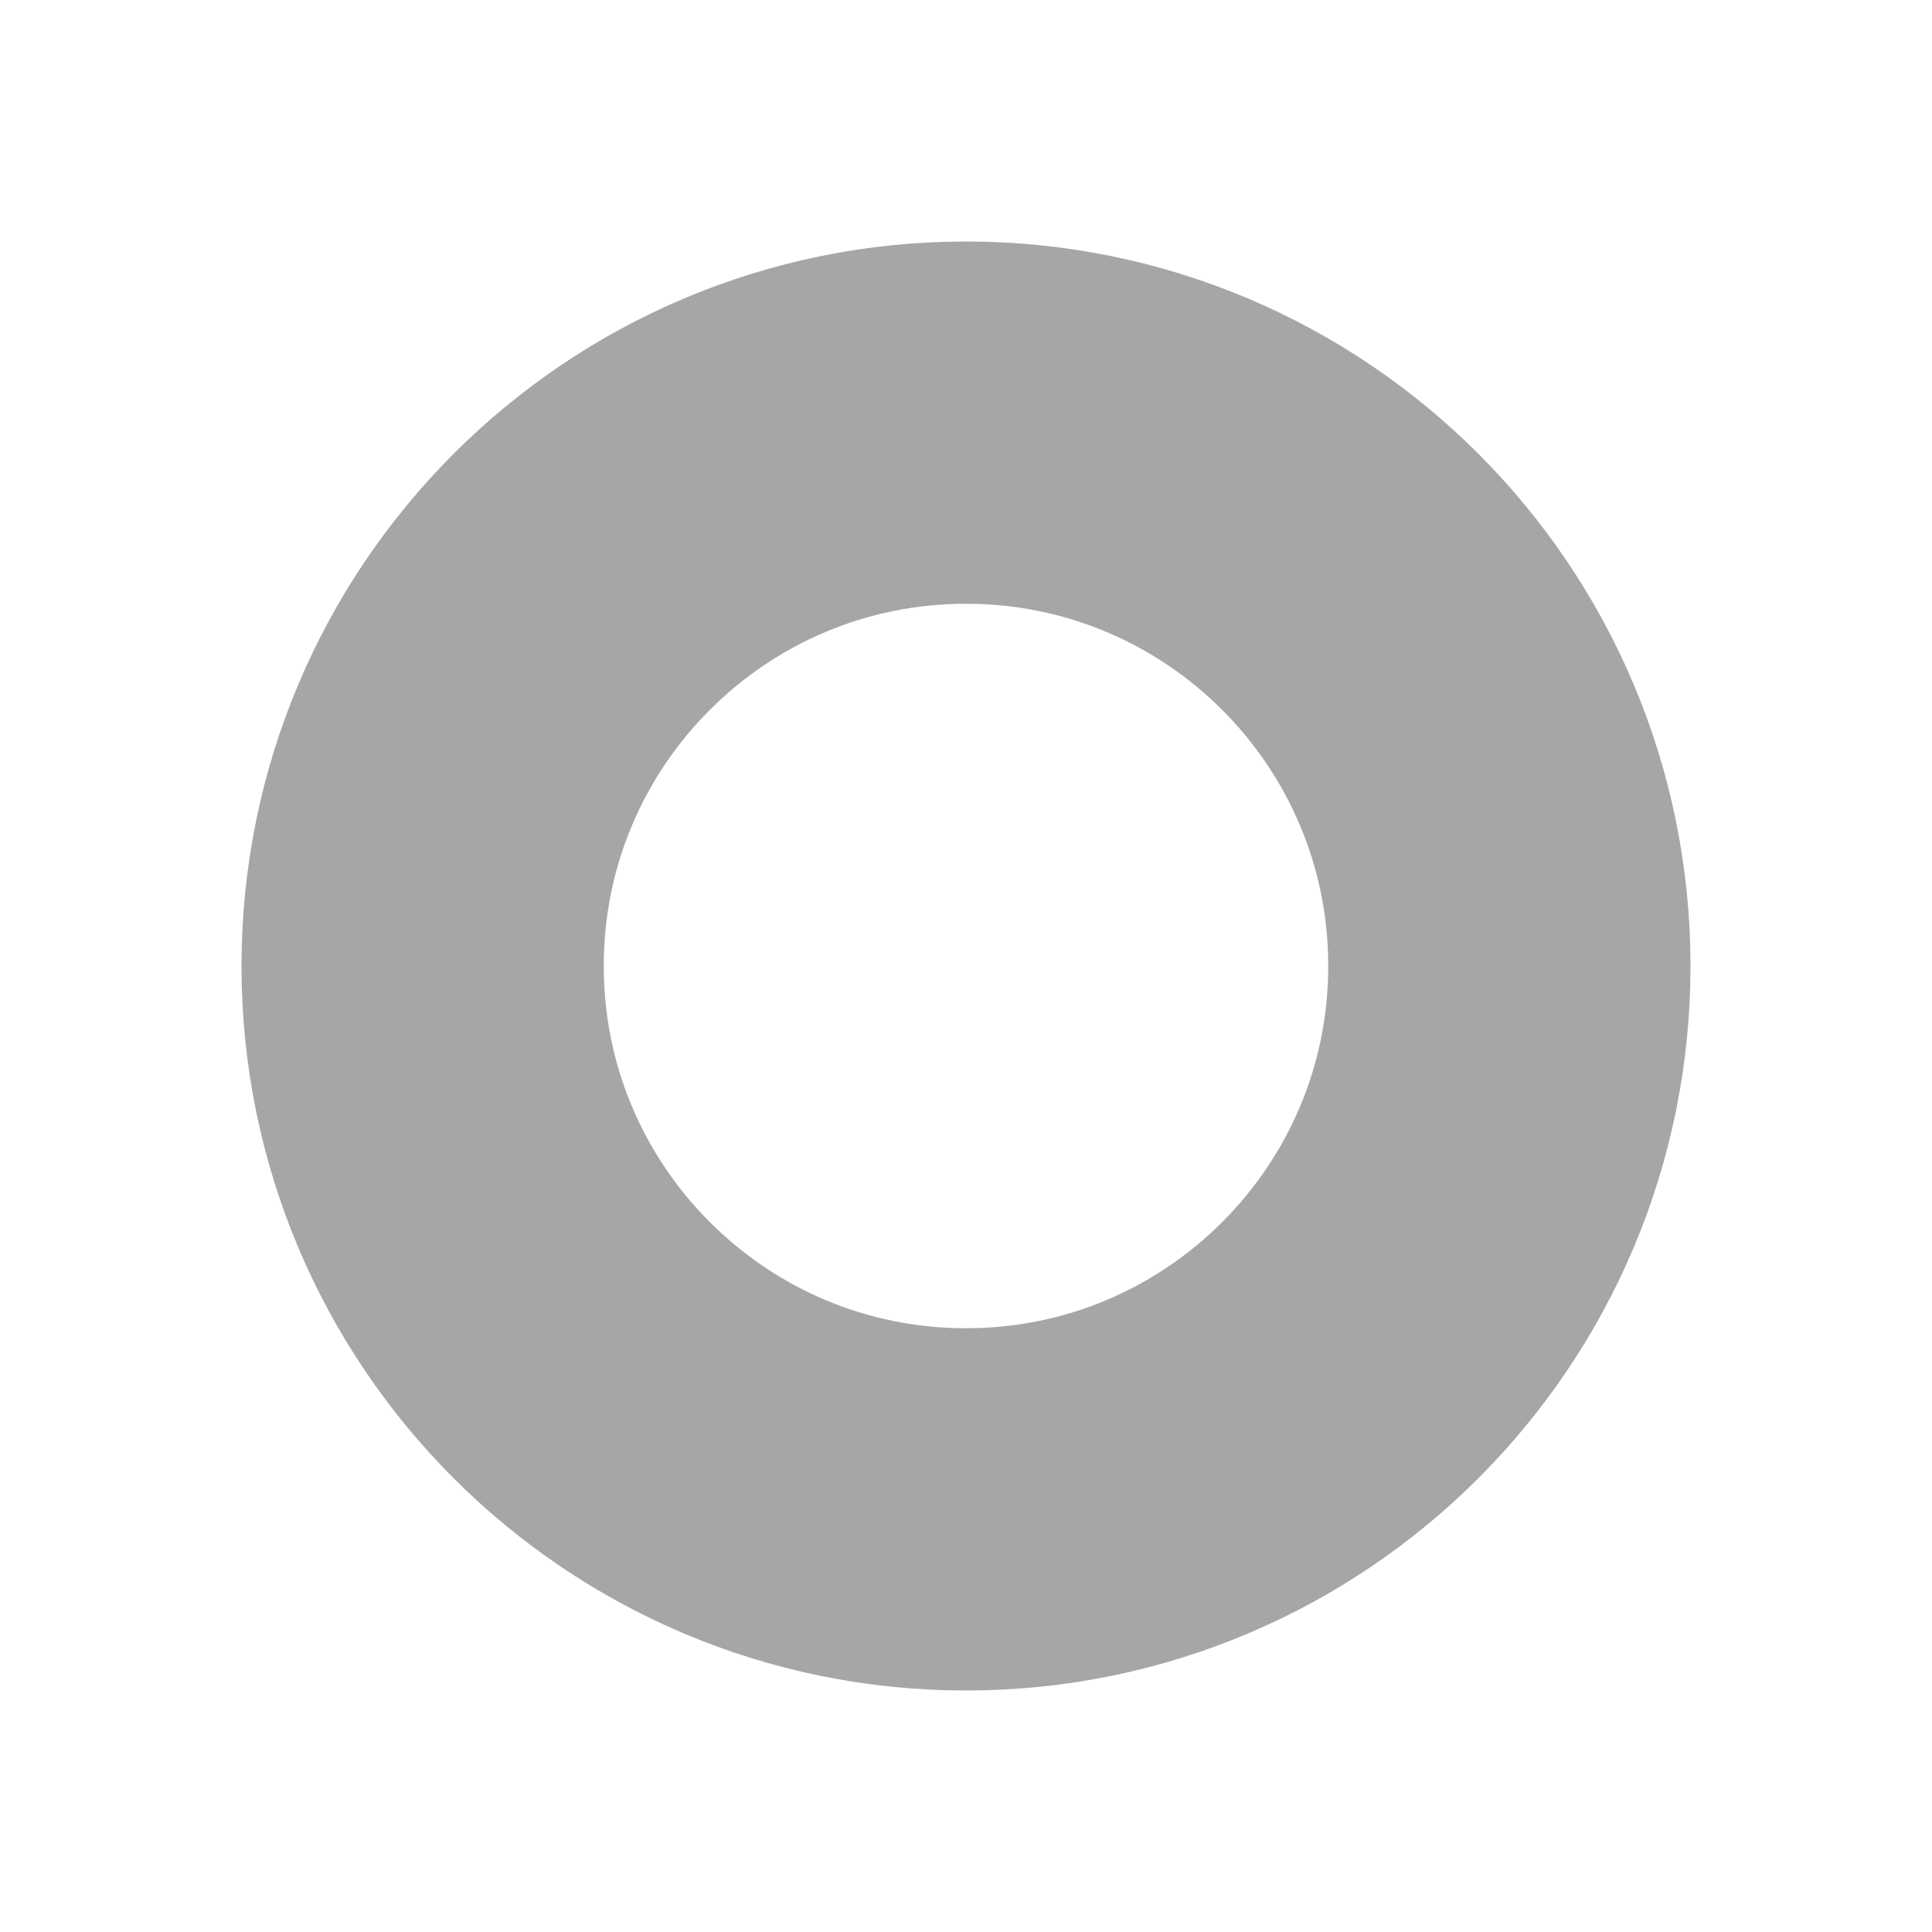
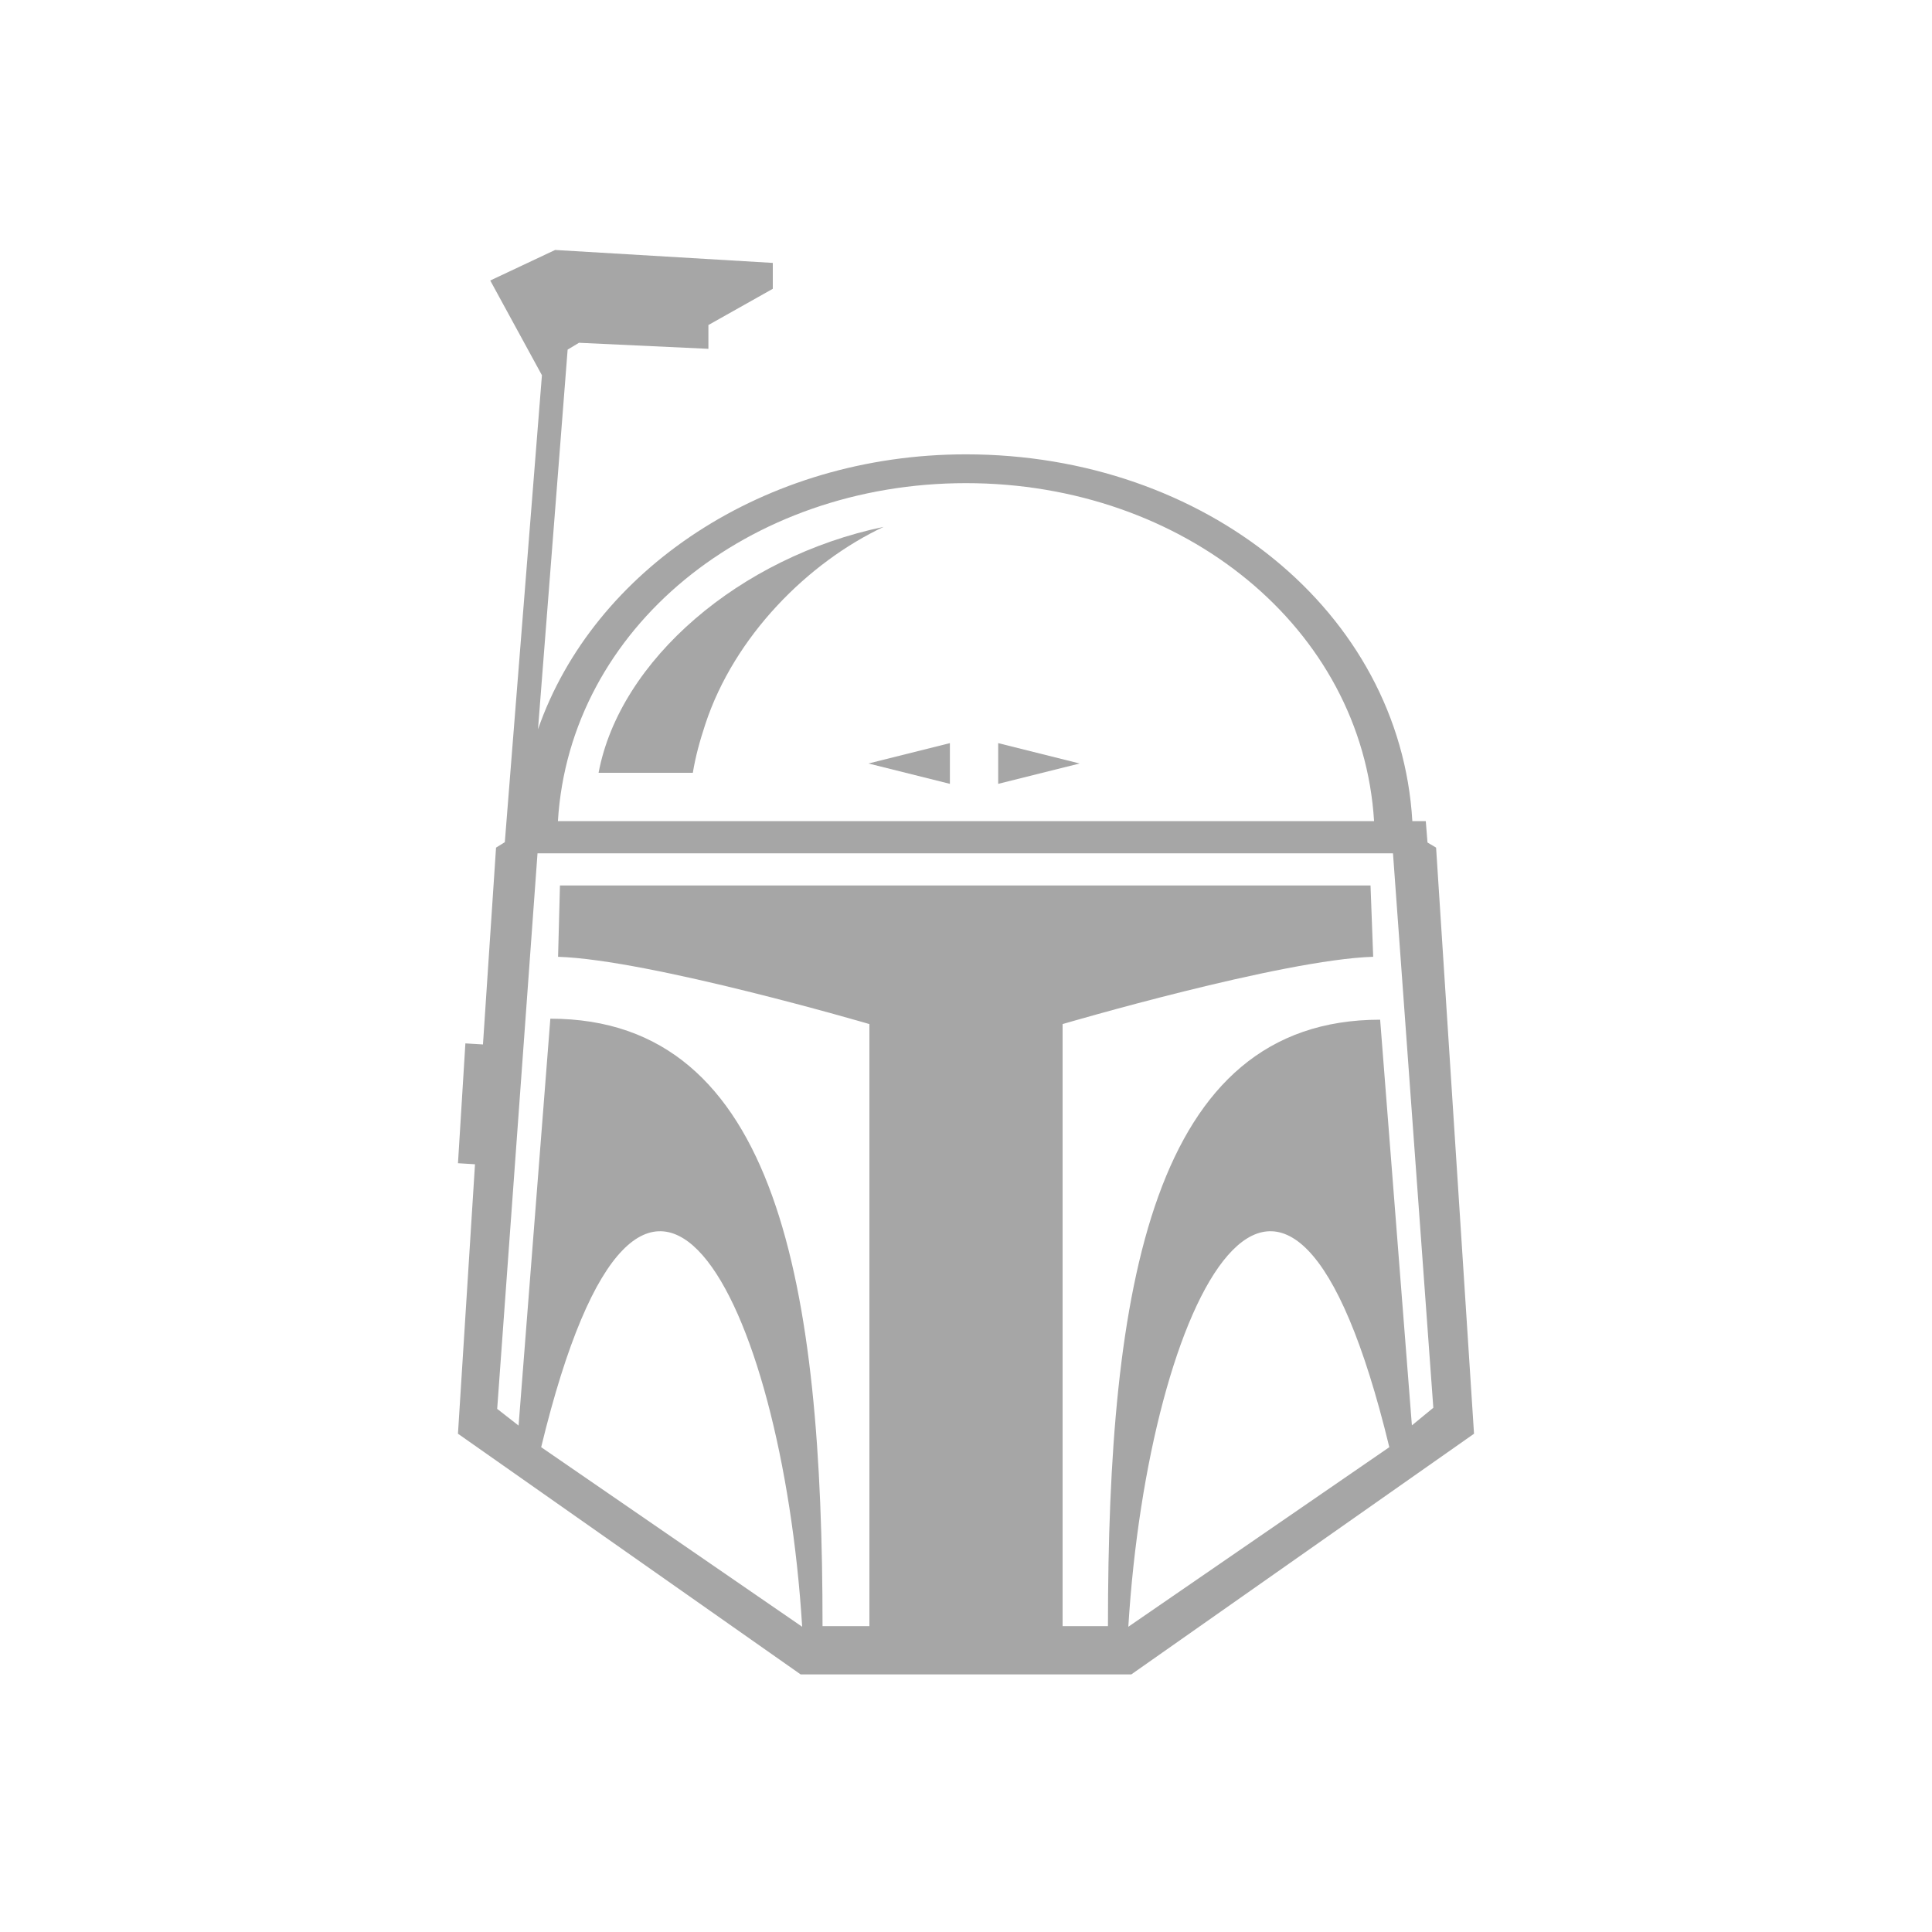
<svg xmlns="http://www.w3.org/2000/svg" width="1000" height="1000" viewBox="0 0 1000 1000" fill="none">
-   <rect x="218.75" y="218.75" width="562.5" height="562.5" rx="281.25" stroke="#A6A6A6" stroke-width="187.5" />
+   <path d="M743.317 438.725L738.867 436.075L737.983 425H731.025C724.683 316.667 623.675 235.167 499.992 235.167C395.458 235.167 307.133 295.1 278.467 377.483L293.808 180.958L299.683 177.425L366.667 180.55V168.233L400 149.483V136.083L287.325 129.383L253.75 145.192L280.5 194.217L261.292 435.917L256.75 438.725L249.983 540.608L240.883 540.058L237.05 602.083L245.858 602.617L237.042 742.092L414.408 866.667H499.5H585.567L762.95 742.1L743.317 438.725ZM499.992 250.075C612.692 250.075 705.083 325 711.217 425H288.775C294.9 325 387.292 250.075 499.992 250.075ZM280.108 749.058C333.267 529.592 404.767 672.658 415.2 842.008L280.108 749.058ZM584.017 842.008C594.45 672.658 665.95 529.592 719.108 749.058L584.017 842.008ZM730.792 737.775L714.358 527.792C596.133 527.792 573.475 666.667 573.475 841.667H550V530.058C550 530.058 663.608 496.658 710.758 495.233L709.383 458.333H289.833L288.858 495.242C336 496.667 450 530.058 450 530.058V841.667H425.742C425.742 666.667 403.083 527.275 284.858 527.275L268.417 737.883L257.342 729.225L278.217 441.667H721.008L741.883 728.658L730.792 737.775Z" fill="#A6A6A6" />
+   <path d="M558.817 395.183L516.667 405.717V384.642L558.817 395.183Z" fill="#A6A6A6" />
+   <path d="M449.509 395.183L491.667 384.642V405.717L449.509 395.183Z" fill="#A6A6A6" />
+   <path d="M365.059 374.875C380.134 329.1 418.367 291.05 457.359 272.708C382.934 288.25 320.767 341.667 309.825 400H358.609C359.984 391.667 362.092 383.883 365.059 374.875Z" fill="#A6A6A6" />
</svg>
